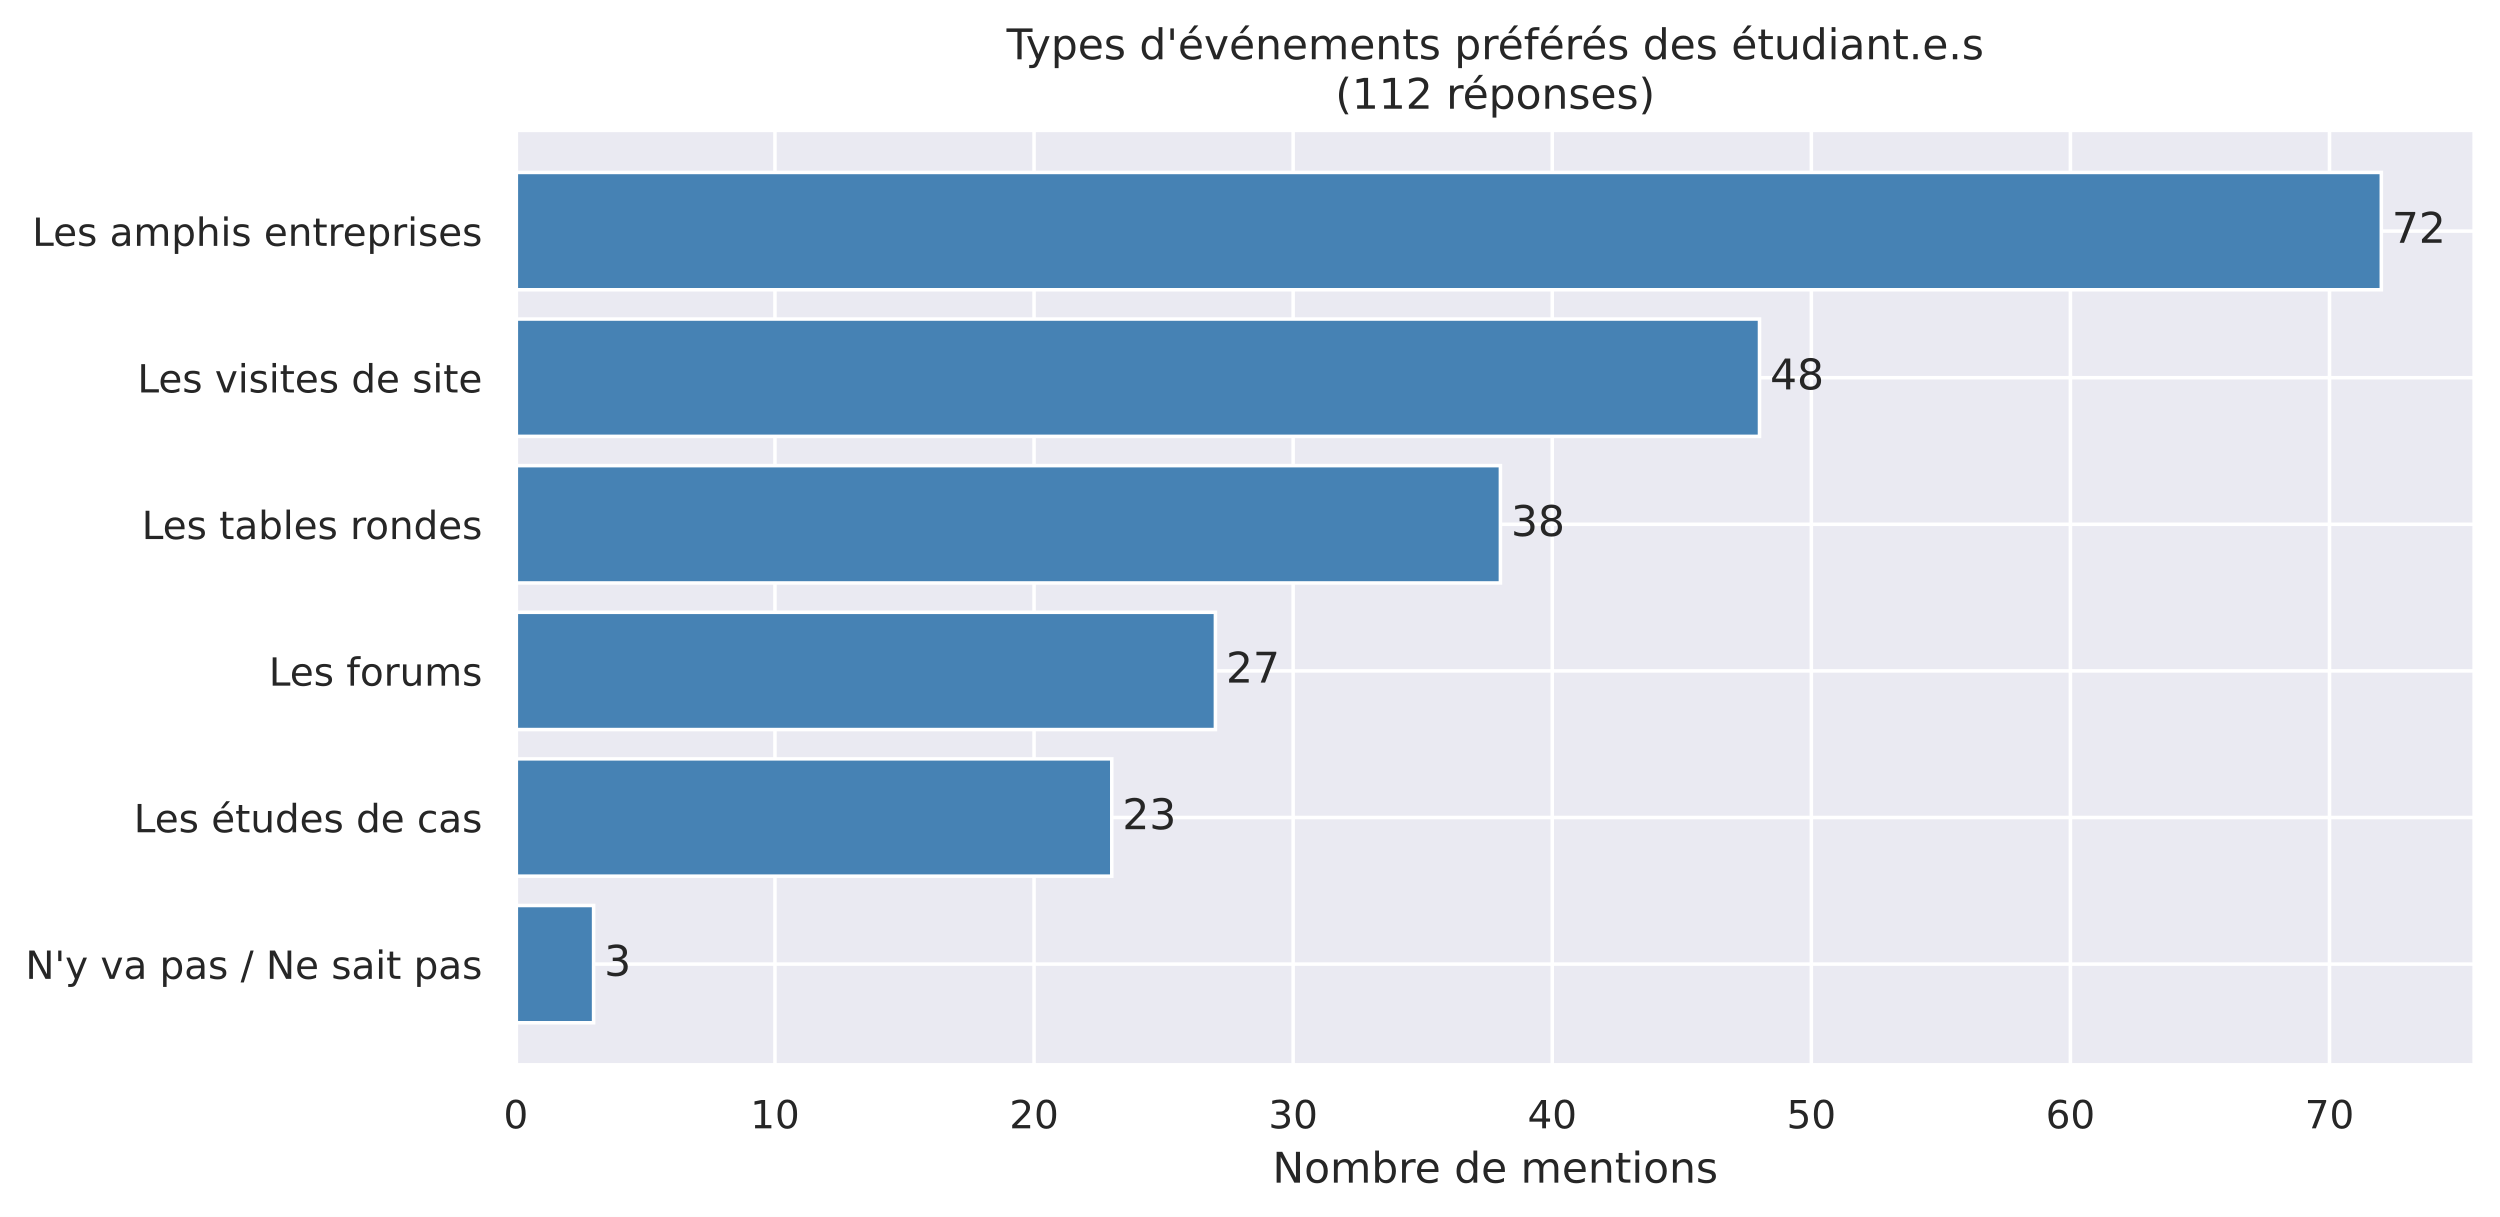
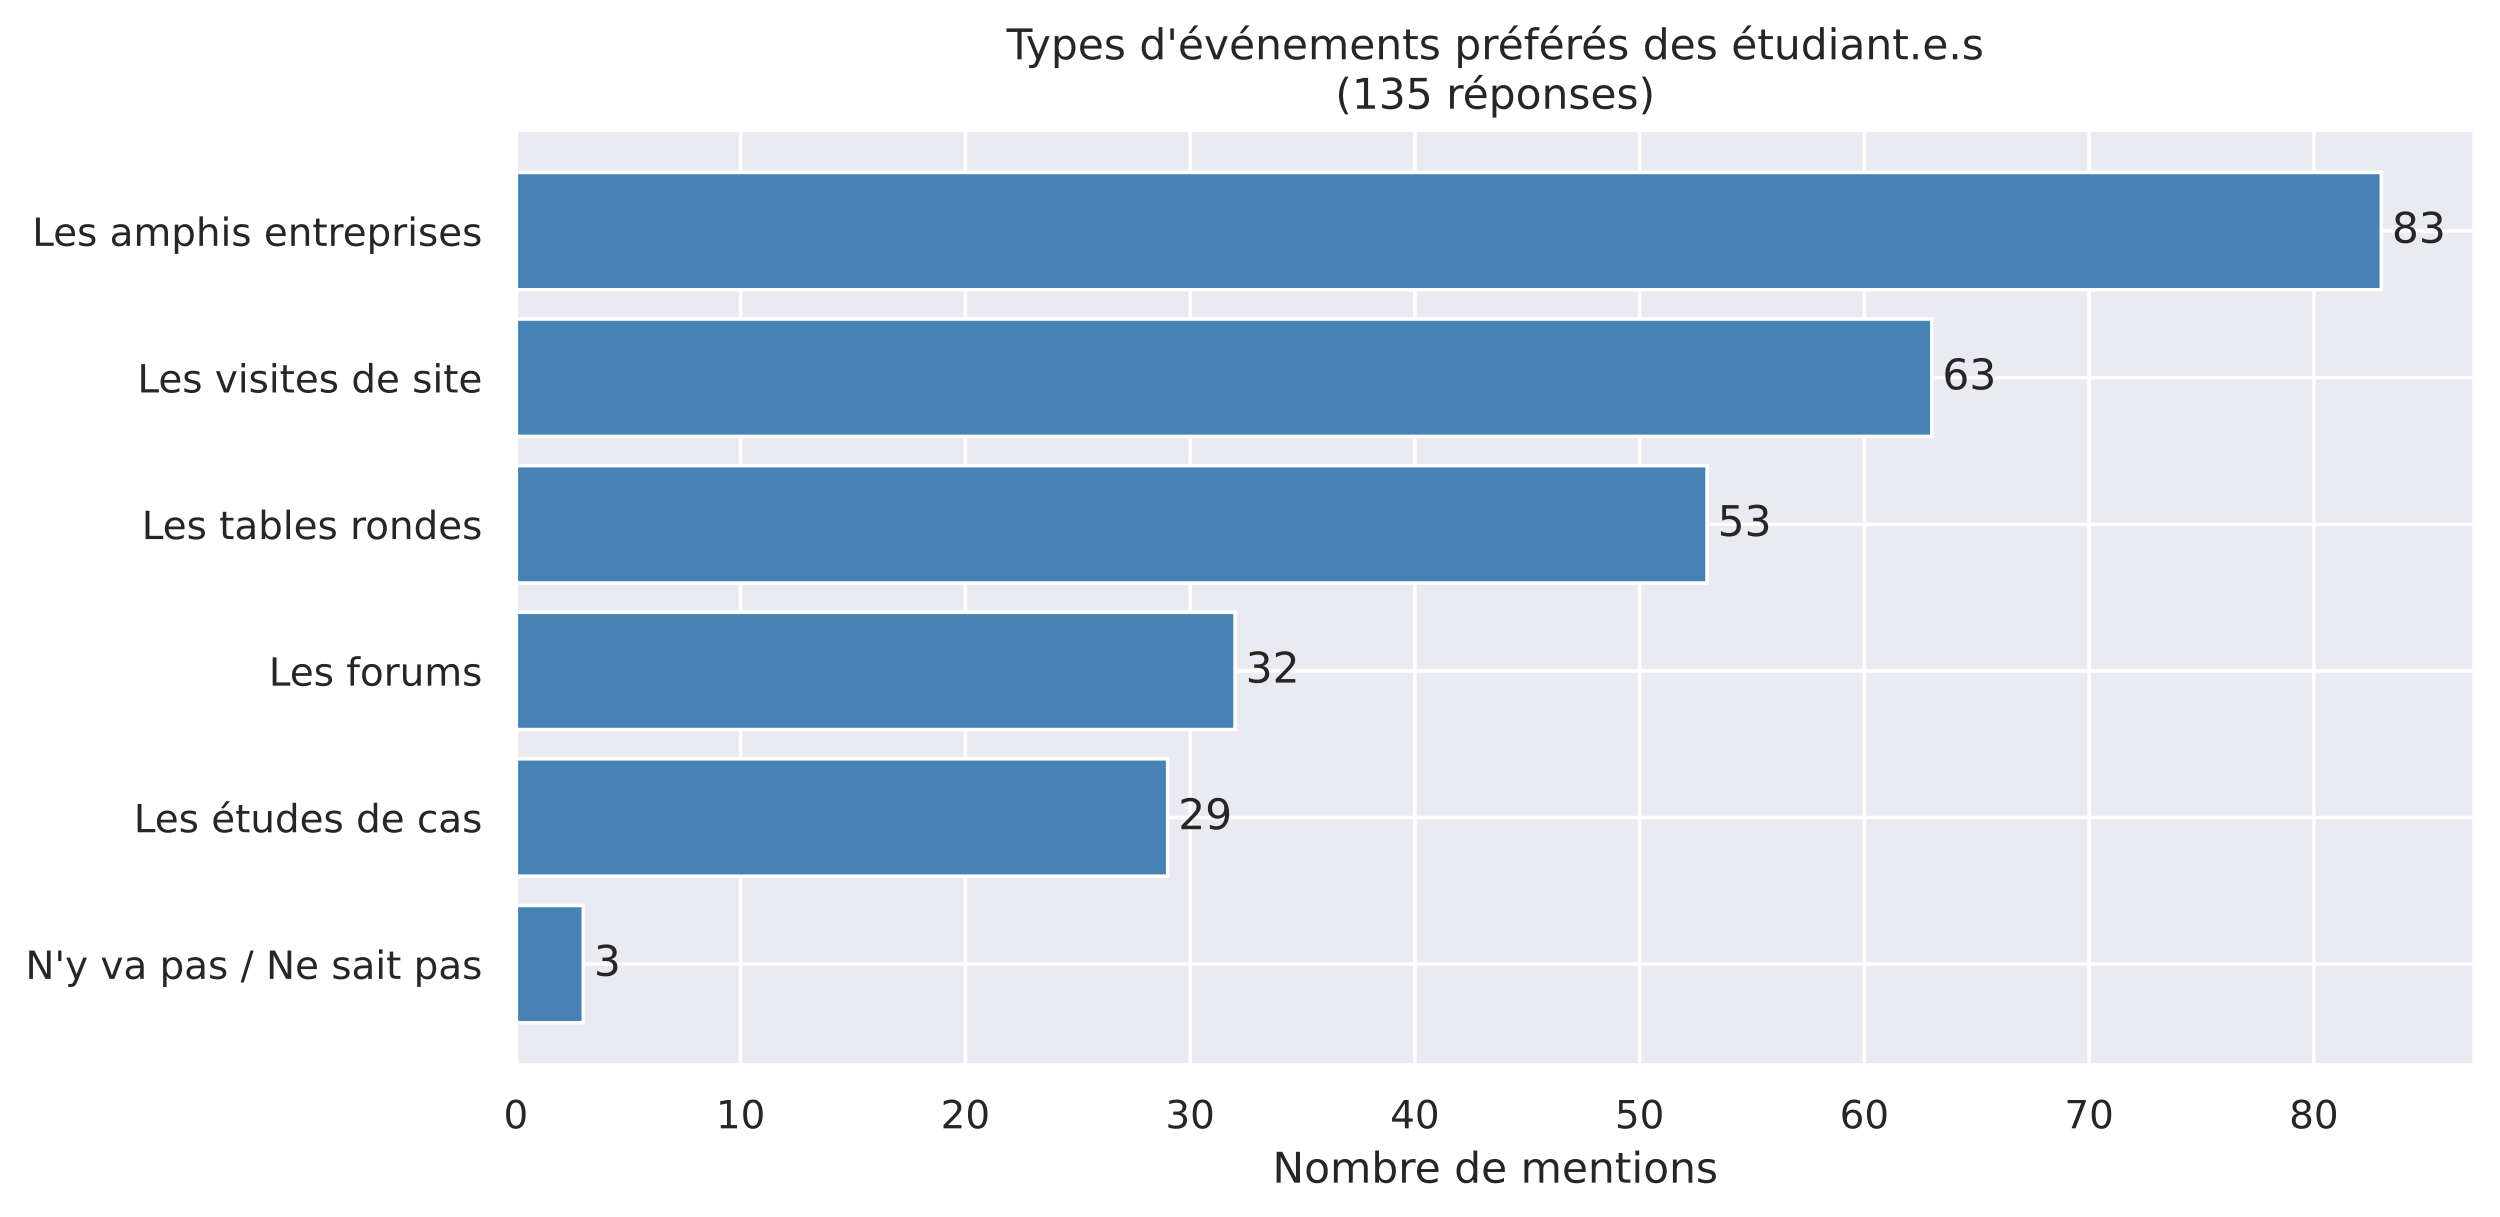
<svg xmlns="http://www.w3.org/2000/svg" xmlns:xlink="http://www.w3.org/1999/xlink" width="708.232pt" height="344.743pt" viewBox="0 0 708.232 344.743" version="1.1">
  <defs>
    <style type="text/css">*{stroke-linejoin: round; stroke-linecap: butt}</style>
  </defs>
  <g id="figure_1">
    <g id="patch_1">
      <path d="M 0 344.743  L 708.232 344.743  L 708.232 0  L 0 0  z " style="fill: #ffffff" />
    </g>
    <g id="axes_1">
      <g id="patch_2">
        <path d="M 146.143 301.784  L 701.033 301.784  L 701.033 36.812  L 146.143 36.812  z " style="fill: #eaeaf2" />
      </g>
      <g id="matplotlib.axis_1">
        <g id="xtick_1">
          <g id="line2d_1">
-             <path d="M 146.143 301.784  L 146.143 36.812  " clip-path="url(#p6d30909843)" style="fill: none; stroke: #ffffff; stroke-linecap: round" />
+             <path d="M 146.143 301.784  L 146.143 36.812  " clip-path="url(#pfbb9878ea2)" style="fill: none; stroke: #ffffff; stroke-linecap: round" />
          </g>
          <g id="text_1">
            <g style="fill: #262626" transform="translate(142.6431 319.6418) scale(0.11 -0.11)">
              <defs>
                <path id="DejaVuSans-30" d="M 2034 4250  Q 1547 4250 1301 3770  Q 1056 3291 1056 2328  Q 1056 1369 1301 889  Q 1547 409 2034 409  Q 2525 409 2770 889  Q 3016 1369 3016 2328  Q 3016 3291 2770 3770  Q 2525 4250 2034 4250  z M 2034 4750  Q 2819 4750 3233 4129  Q 3647 3509 3647 2328  Q 3647 1150 3233 529  Q 2819 -91 2034 -91  Q 1250 -91 836 529  Q 422 1150 422 2328  Q 422 3509 836 4129  Q 1250 4750 2034 4750  z " transform="scale(0.015625)" />
              </defs>
              <use xlink:href="#DejaVuSans-30" />
            </g>
          </g>
        </g>
        <g id="xtick_2">
          <g id="line2d_2">
-             <path d="M 219.541 301.784  L 219.541 36.812  " clip-path="url(#p6d30909843)" style="fill: none; stroke: #ffffff; stroke-linecap: round" />
+             <path d="M 209.813 301.784  L 209.813 36.812  " clip-path="url(#pfbb9878ea2)" style="fill: none; stroke: #ffffff; stroke-linecap: round" />
          </g>
          <g id="text_2">
-             <g style="fill: #262626" transform="translate(212.5419 319.6418) scale(0.11 -0.11)">
+             <g style="fill: #262626" transform="translate(202.8144 319.6418) scale(0.11 -0.11)">
              <defs>
                <path id="DejaVuSans-31" d="M 794 531  L 1825 531  L 1825 4091  L 703 3866  L 703 4441  L 1819 4666  L 2450 4666  L 2450 531  L 3481 531  L 3481 0  L 794 0  L 794 531  z " transform="scale(0.015625)" />
              </defs>
              <use xlink:href="#DejaVuSans-31" />
              <use xlink:href="#DejaVuSans-30" transform="translate(63.62305 0)" />
            </g>
          </g>
        </g>
        <g id="xtick_3">
          <g id="line2d_3">
-             <path d="M 292.939 301.784  L 292.939 36.812  " clip-path="url(#p6d30909843)" style="fill: none; stroke: #ffffff; stroke-linecap: round" />
+             <path d="M 273.484 301.784  L 273.484 36.812  " clip-path="url(#pfbb9878ea2)" style="fill: none; stroke: #ffffff; stroke-linecap: round" />
          </g>
          <g id="text_3">
-             <g style="fill: #262626" transform="translate(285.94 319.6418) scale(0.11 -0.11)">
+             <g style="fill: #262626" transform="translate(266.4851 319.6418) scale(0.11 -0.11)">
              <defs>
                <path id="DejaVuSans-32" d="M 1228 531  L 3431 531  L 3431 0  L 469 0  L 469 531  Q 828 903 1448 1529  Q 2069 2156 2228 2338  Q 2531 2678 2651 2914  Q 2772 3150 2772 3378  Q 2772 3750 2511 3984  Q 2250 4219 1831 4219  Q 1534 4219 1204 4116  Q 875 4013 500 3803  L 500 4441  Q 881 4594 1212 4672  Q 1544 4750 1819 4750  Q 2544 4750 2975 4387  Q 3406 4025 3406 3419  Q 3406 3131 3298 2873  Q 3191 2616 2906 2266  Q 2828 2175 2409 1742  Q 1991 1309 1228 531  z " transform="scale(0.015625)" />
              </defs>
              <use xlink:href="#DejaVuSans-32" />
              <use xlink:href="#DejaVuSans-30" transform="translate(63.62305 0)" />
            </g>
          </g>
        </g>
        <g id="xtick_4">
          <g id="line2d_4">
-             <path d="M 366.337 301.784  L 366.337 36.812  " clip-path="url(#p6d30909843)" style="fill: none; stroke: #ffffff; stroke-linecap: round" />
+             <path d="M 337.155 301.784  L 337.155 36.812  " clip-path="url(#pfbb9878ea2)" style="fill: none; stroke: #ffffff; stroke-linecap: round" />
          </g>
          <g id="text_4">
-             <g style="fill: #262626" transform="translate(359.3382 319.6418) scale(0.11 -0.11)">
+             <g style="fill: #262626" transform="translate(330.1558 319.6418) scale(0.11 -0.11)">
              <defs>
                <path id="DejaVuSans-33" d="M 2597 2516  Q 3050 2419 3304 2112  Q 3559 1806 3559 1356  Q 3559 666 3084 287  Q 2609 -91 1734 -91  Q 1441 -91 1130 -33  Q 819 25 488 141  L 488 750  Q 750 597 1062 519  Q 1375 441 1716 441  Q 2309 441 2620 675  Q 2931 909 2931 1356  Q 2931 1769 2642 2001  Q 2353 2234 1838 2234  L 1294 2234  L 1294 2753  L 1863 2753  Q 2328 2753 2575 2939  Q 2822 3125 2822 3475  Q 2822 3834 2567 4026  Q 2313 4219 1838 4219  Q 1578 4219 1281 4162  Q 984 4106 628 3988  L 628 4550  Q 988 4650 1302 4700  Q 1616 4750 1894 4750  Q 2613 4750 3031 4423  Q 3450 4097 3450 3541  Q 3450 3153 3228 2886  Q 3006 2619 2597 2516  z " transform="scale(0.015625)" />
              </defs>
              <use xlink:href="#DejaVuSans-33" />
              <use xlink:href="#DejaVuSans-30" transform="translate(63.62305 0)" />
            </g>
          </g>
        </g>
        <g id="xtick_5">
          <g id="line2d_5">
-             <path d="M 439.735 301.784  L 439.735 36.812  " clip-path="url(#p6d30909843)" style="fill: none; stroke: #ffffff; stroke-linecap: round" />
+             <path d="M 400.825 301.784  L 400.825 36.812  " clip-path="url(#pfbb9878ea2)" style="fill: none; stroke: #ffffff; stroke-linecap: round" />
          </g>
          <g id="text_5">
-             <g style="fill: #262626" transform="translate(432.7363 319.6418) scale(0.11 -0.11)">
+             <g style="fill: #262626" transform="translate(393.8265 319.6418) scale(0.11 -0.11)">
              <defs>
                <path id="DejaVuSans-34" d="M 2419 4116  L 825 1625  L 2419 1625  L 2419 4116  z M 2253 4666  L 3047 4666  L 3047 1625  L 3713 1625  L 3713 1100  L 3047 1100  L 3047 0  L 2419 0  L 2419 1100  L 313 1100  L 313 1709  L 2253 4666  z " transform="scale(0.015625)" />
              </defs>
              <use xlink:href="#DejaVuSans-34" />
              <use xlink:href="#DejaVuSans-30" transform="translate(63.62305 0)" />
            </g>
          </g>
        </g>
        <g id="xtick_6">
          <g id="line2d_6">
-             <path d="M 513.133 301.784  L 513.133 36.812  " clip-path="url(#p6d30909843)" style="fill: none; stroke: #ffffff; stroke-linecap: round" />
+             <path d="M 464.496 301.784  L 464.496 36.812  " clip-path="url(#pfbb9878ea2)" style="fill: none; stroke: #ffffff; stroke-linecap: round" />
          </g>
          <g id="text_6">
-             <g style="fill: #262626" transform="translate(506.1345 319.6418) scale(0.11 -0.11)">
+             <g style="fill: #262626" transform="translate(457.4972 319.6418) scale(0.11 -0.11)">
              <defs>
                <path id="DejaVuSans-35" d="M 691 4666  L 3169 4666  L 3169 4134  L 1269 4134  L 1269 2991  Q 1406 3038 1543 3061  Q 1681 3084 1819 3084  Q 2600 3084 3056 2656  Q 3513 2228 3513 1497  Q 3513 744 3044 326  Q 2575 -91 1722 -91  Q 1428 -91 1123 -41  Q 819 9 494 109  L 494 744  Q 775 591 1075 516  Q 1375 441 1709 441  Q 2250 441 2565 725  Q 2881 1009 2881 1497  Q 2881 1984 2565 2268  Q 2250 2553 1709 2553  Q 1456 2553 1204 2497  Q 953 2441 691 2322  L 691 4666  z " transform="scale(0.015625)" />
              </defs>
              <use xlink:href="#DejaVuSans-35" />
              <use xlink:href="#DejaVuSans-30" transform="translate(63.62305 0)" />
            </g>
          </g>
        </g>
        <g id="xtick_7">
          <g id="line2d_7">
-             <path d="M 586.531 301.784  L 586.531 36.812  " clip-path="url(#p6d30909843)" style="fill: none; stroke: #ffffff; stroke-linecap: round" />
+             <path d="M 528.167 301.784  L 528.167 36.812  " clip-path="url(#pfbb9878ea2)" style="fill: none; stroke: #ffffff; stroke-linecap: round" />
          </g>
          <g id="text_7">
-             <g style="fill: #262626" transform="translate(579.5326 319.6418) scale(0.11 -0.11)">
+             <g style="fill: #262626" transform="translate(521.1678 319.6418) scale(0.11 -0.11)">
              <defs>
                <path id="DejaVuSans-36" d="M 2113 2584  Q 1688 2584 1439 2293  Q 1191 2003 1191 1497  Q 1191 994 1439 701  Q 1688 409 2113 409  Q 2538 409 2786 701  Q 3034 994 3034 1497  Q 3034 2003 2786 2293  Q 2538 2584 2113 2584  z M 3366 4563  L 3366 3988  Q 3128 4100 2886 4159  Q 2644 4219 2406 4219  Q 1781 4219 1451 3797  Q 1122 3375 1075 2522  Q 1259 2794 1537 2939  Q 1816 3084 2150 3084  Q 2853 3084 3261 2657  Q 3669 2231 3669 1497  Q 3669 778 3244 343  Q 2819 -91 2113 -91  Q 1303 -91 875 529  Q 447 1150 447 2328  Q 447 3434 972 4092  Q 1497 4750 2381 4750  Q 2619 4750 2861 4703  Q 3103 4656 3366 4563  z " transform="scale(0.015625)" />
              </defs>
              <use xlink:href="#DejaVuSans-36" />
              <use xlink:href="#DejaVuSans-30" transform="translate(63.62305 0)" />
            </g>
          </g>
        </g>
        <g id="xtick_8">
          <g id="line2d_8">
-             <path d="M 659.93 301.784  L 659.93 36.812  " clip-path="url(#p6d30909843)" style="fill: none; stroke: #ffffff; stroke-linecap: round" />
+             <path d="M 591.837 301.784  L 591.837 36.812  " clip-path="url(#pfbb9878ea2)" style="fill: none; stroke: #ffffff; stroke-linecap: round" />
          </g>
          <g id="text_8">
-             <g style="fill: #262626" transform="translate(652.9308 319.6418) scale(0.11 -0.11)">
+             <g style="fill: #262626" transform="translate(584.8385 319.6418) scale(0.11 -0.11)">
              <defs>
                <path id="DejaVuSans-37" d="M 525 4666  L 3525 4666  L 3525 4397  L 1831 0  L 1172 0  L 2766 4134  L 525 4134  L 525 4666  z " transform="scale(0.015625)" />
              </defs>
              <use xlink:href="#DejaVuSans-37" />
              <use xlink:href="#DejaVuSans-30" transform="translate(63.62305 0)" />
            </g>
          </g>
        </g>
-         <g id="text_9">
+         <g id="xtick_9">
+           <g id="line2d_9">
+             <path d="M 655.508 301.784  L 655.508 36.812  " clip-path="url(#pfbb9878ea2)" style="fill: none; stroke: #ffffff; stroke-linecap: round" />
+           </g>
+           <g id="text_9">
+             <g style="fill: #262626" transform="translate(648.5092 319.6418) scale(0.11 -0.11)">
+               <defs>
+                 <path id="DejaVuSans-38" d="M 2034 2216  Q 1584 2216 1326 1975  Q 1069 1734 1069 1313  Q 1069 891 1326 650  Q 1584 409 2034 409  Q 2484 409 2743 651  Q 3003 894 3003 1313  Q 3003 1734 2745 1975  Q 2488 2216 2034 2216  z M 1403 2484  Q 997 2584 770 2862  Q 544 3141 544 3541  Q 544 4100 942 4425  Q 1341 4750 2034 4750  Q 2731 4750 3128 4425  Q 3525 4100 3525 3541  Q 3525 3141 3298 2862  Q 3072 2584 2669 2484  Q 3125 2378 3379 2068  Q 3634 1759 3634 1313  Q 3634 634 3220 271  Q 2806 -91 2034 -91  Q 1263 -91 848 271  Q 434 634 434 1313  Q 434 1759 690 2068  Q 947 2378 1403 2484  z M 1172 3481  Q 1172 3119 1398 2916  Q 1625 2713 2034 2713  Q 2441 2713 2670 2916  Q 2900 3119 2900 3481  Q 2900 3844 2670 4047  Q 2441 4250 2034 4250  Q 1625 4250 1398 4047  Q 1172 3844 1172 3481  z " transform="scale(0.015625)" />
+               </defs>
+               <use xlink:href="#DejaVuSans-38" />
+               <use xlink:href="#DejaVuSans-30" transform="translate(63.62305 0)" />
+             </g>
+           </g>
+         </g>
+         <g id="text_10">
          <g style="fill: #262626" transform="translate(360.4787 335.0476) scale(0.12 -0.12)">
            <defs>
              <path id="DejaVuSans-4e" d="M 628 4666  L 1478 4666  L 3547 763  L 3547 4666  L 4159 4666  L 4159 0  L 3309 0  L 1241 3903  L 1241 0  L 628 0  L 628 4666  z " transform="scale(0.015625)" />
              <path id="DejaVuSans-6f" d="M 1959 3097  Q 1497 3097 1228 2736  Q 959 2375 959 1747  Q 959 1119 1226 758  Q 1494 397 1959 397  Q 2419 397 2687 759  Q 2956 1122 2956 1747  Q 2956 2369 2687 2733  Q 2419 3097 1959 3097  z M 1959 3584  Q 2709 3584 3137 3096  Q 3566 2609 3566 1747  Q 3566 888 3137 398  Q 2709 -91 1959 -91  Q 1206 -91 779 398  Q 353 888 353 1747  Q 353 2609 779 3096  Q 1206 3584 1959 3584  z " transform="scale(0.015625)" />
              <path id="DejaVuSans-6d" d="M 3328 2828  Q 3544 3216 3844 3400  Q 4144 3584 4550 3584  Q 5097 3584 5394 3201  Q 5691 2819 5691 2113  L 5691 0  L 5113 0  L 5113 2094  Q 5113 2597 4934 2840  Q 4756 3084 4391 3084  Q 3944 3084 3684 2787  Q 3425 2491 3425 1978  L 3425 0  L 2847 0  L 2847 2094  Q 2847 2600 2669 2842  Q 2491 3084 2119 3084  Q 1678 3084 1418 2786  Q 1159 2488 1159 1978  L 1159 0  L 581 0  L 581 3500  L 1159 3500  L 1159 2956  Q 1356 3278 1631 3431  Q 1906 3584 2284 3584  Q 2666 3584 2933 3390  Q 3200 3197 3328 2828  z " transform="scale(0.015625)" />
              <path id="DejaVuSans-62" d="M 3116 1747  Q 3116 2381 2855 2742  Q 2594 3103 2138 3103  Q 1681 3103 1420 2742  Q 1159 2381 1159 1747  Q 1159 1113 1420 752  Q 1681 391 2138 391  Q 2594 391 2855 752  Q 3116 1113 3116 1747  z M 1159 2969  Q 1341 3281 1617 3432  Q 1894 3584 2278 3584  Q 2916 3584 3314 3078  Q 3713 2572 3713 1747  Q 3713 922 3314 415  Q 2916 -91 2278 -91  Q 1894 -91 1617 61  Q 1341 213 1159 525  L 1159 0  L 581 0  L 581 4863  L 1159 4863  L 1159 2969  z " transform="scale(0.015625)" />
              <path id="DejaVuSans-72" d="M 2631 2963  Q 2534 3019 2420 3045  Q 2306 3072 2169 3072  Q 1681 3072 1420 2755  Q 1159 2438 1159 1844  L 1159 0  L 581 0  L 581 3500  L 1159 3500  L 1159 2956  Q 1341 3275 1631 3429  Q 1922 3584 2338 3584  Q 2397 3584 2469 3576  Q 2541 3569 2628 3553  L 2631 2963  z " transform="scale(0.015625)" />
              <path id="DejaVuSans-65" d="M 3597 1894  L 3597 1613  L 953 1613  Q 991 1019 1311 708  Q 1631 397 2203 397  Q 2534 397 2845 478  Q 3156 559 3463 722  L 3463 178  Q 3153 47 2828 -22  Q 2503 -91 2169 -91  Q 1331 -91 842 396  Q 353 884 353 1716  Q 353 2575 817 3079  Q 1281 3584 2069 3584  Q 2775 3584 3186 3129  Q 3597 2675 3597 1894  z M 3022 2063  Q 3016 2534 2758 2815  Q 2500 3097 2075 3097  Q 1594 3097 1305 2825  Q 1016 2553 972 2059  L 3022 2063  z " transform="scale(0.015625)" />
              <path id="DejaVuSans-20" transform="scale(0.015625)" />
              <path id="DejaVuSans-64" d="M 2906 2969  L 2906 4863  L 3481 4863  L 3481 0  L 2906 0  L 2906 525  Q 2725 213 2448 61  Q 2172 -91 1784 -91  Q 1150 -91 751 415  Q 353 922 353 1747  Q 353 2572 751 3078  Q 1150 3584 1784 3584  Q 2172 3584 2448 3432  Q 2725 3281 2906 2969  z M 947 1747  Q 947 1113 1208 752  Q 1469 391 1925 391  Q 2381 391 2643 752  Q 2906 1113 2906 1747  Q 2906 2381 2643 2742  Q 2381 3103 1925 3103  Q 1469 3103 1208 2742  Q 947 2381 947 1747  z " transform="scale(0.015625)" />
              <path id="DejaVuSans-6e" d="M 3513 2113  L 3513 0  L 2938 0  L 2938 2094  Q 2938 2591 2744 2837  Q 2550 3084 2163 3084  Q 1697 3084 1428 2787  Q 1159 2491 1159 1978  L 1159 0  L 581 0  L 581 3500  L 1159 3500  L 1159 2956  Q 1366 3272 1645 3428  Q 1925 3584 2291 3584  Q 2894 3584 3203 3211  Q 3513 2838 3513 2113  z " transform="scale(0.015625)" />
              <path id="DejaVuSans-74" d="M 1172 4494  L 1172 3500  L 2356 3500  L 2356 3053  L 1172 3053  L 1172 1153  Q 1172 725 1289 603  Q 1406 481 1766 481  L 2356 481  L 2356 0  L 1766 0  Q 1100 0 847 248  Q 594 497 594 1153  L 594 3053  L 172 3053  L 172 3500  L 594 3500  L 594 4494  L 1172 4494  z " transform="scale(0.015625)" />
              <path id="DejaVuSans-69" d="M 603 3500  L 1178 3500  L 1178 0  L 603 0  L 603 3500  z M 603 4863  L 1178 4863  L 1178 4134  L 603 4134  L 603 4863  z " transform="scale(0.015625)" />
              <path id="DejaVuSans-73" d="M 2834 3397  L 2834 2853  Q 2591 2978 2328 3040  Q 2066 3103 1784 3103  Q 1356 3103 1142 2972  Q 928 2841 928 2578  Q 928 2378 1081 2264  Q 1234 2150 1697 2047  L 1894 2003  Q 2506 1872 2764 1633  Q 3022 1394 3022 966  Q 3022 478 2636 193  Q 2250 -91 1575 -91  Q 1294 -91 989 -36  Q 684 19 347 128  L 347 722  Q 666 556 975 473  Q 1284 391 1588 391  Q 1994 391 2212 530  Q 2431 669 2431 922  Q 2431 1156 2273 1281  Q 2116 1406 1581 1522  L 1381 1569  Q 847 1681 609 1914  Q 372 2147 372 2553  Q 372 3047 722 3315  Q 1072 3584 1716 3584  Q 2034 3584 2315 3537  Q 2597 3491 2834 3397  z " transform="scale(0.015625)" />
            </defs>
            <use xlink:href="#DejaVuSans-4e" />
            <use xlink:href="#DejaVuSans-6f" transform="translate(74.80469 0)" />
            <use xlink:href="#DejaVuSans-6d" transform="translate(135.9863 0)" />
            <use xlink:href="#DejaVuSans-62" transform="translate(233.3984 0)" />
            <use xlink:href="#DejaVuSans-72" transform="translate(296.875 0)" />
            <use xlink:href="#DejaVuSans-65" transform="translate(335.7383 0)" />
            <use xlink:href="#DejaVuSans-20" transform="translate(397.2617 0)" />
            <use xlink:href="#DejaVuSans-64" transform="translate(429.0488 0)" />
            <use xlink:href="#DejaVuSans-65" transform="translate(492.5254 0)" />
            <use xlink:href="#DejaVuSans-20" transform="translate(554.0488 0)" />
            <use xlink:href="#DejaVuSans-6d" transform="translate(585.8359 0)" />
            <use xlink:href="#DejaVuSans-65" transform="translate(683.248 0)" />
            <use xlink:href="#DejaVuSans-6e" transform="translate(744.7715 0)" />
            <use xlink:href="#DejaVuSans-74" transform="translate(808.1504 0)" />
            <use xlink:href="#DejaVuSans-69" transform="translate(847.3594 0)" />
            <use xlink:href="#DejaVuSans-6f" transform="translate(875.1426 0)" />
            <use xlink:href="#DejaVuSans-6e" transform="translate(936.3242 0)" />
            <use xlink:href="#DejaVuSans-73" transform="translate(999.7031 0)" />
          </g>
        </g>
      </g>
      <g id="matplotlib.axis_2">
        <g id="ytick_1">
-           <g id="line2d_9">
-             <path d="M 146.143 273.127  L 701.033 273.127  " clip-path="url(#p6d30909843)" style="fill: none; stroke: #ffffff; stroke-linecap: round" />
-           </g>
-           <g id="text_10">
+           <g id="line2d_10">
+             <path d="M 146.143 273.127  L 701.033 273.127  " clip-path="url(#pfbb9878ea2)" style="fill: none; stroke: #ffffff; stroke-linecap: round" />
+           </g>
+           <g id="text_11">
            <g style="fill: #262626" transform="translate(7.2 277.3058) scale(0.11 -0.11)">
              <defs>
                <path id="DejaVuSans-27" d="M 1147 4666  L 1147 2931  L 616 2931  L 616 4666  L 1147 4666  z " transform="scale(0.015625)" />
                <path id="DejaVuSans-79" d="M 2059 -325  Q 1816 -950 1584 -1140  Q 1353 -1331 966 -1331  L 506 -1331  L 506 -850  L 844 -850  Q 1081 -850 1212 -737  Q 1344 -625 1503 -206  L 1606 56  L 191 3500  L 800 3500  L 1894 763  L 2988 3500  L 3597 3500  L 2059 -325  z " transform="scale(0.015625)" />
                <path id="DejaVuSans-76" d="M 191 3500  L 800 3500  L 1894 563  L 2988 3500  L 3597 3500  L 2284 0  L 1503 0  L 191 3500  z " transform="scale(0.015625)" />
                <path id="DejaVuSans-61" d="M 2194 1759  Q 1497 1759 1228 1600  Q 959 1441 959 1056  Q 959 750 1161 570  Q 1363 391 1709 391  Q 2188 391 2477 730  Q 2766 1069 2766 1631  L 2766 1759  L 2194 1759  z M 3341 1997  L 3341 0  L 2766 0  L 2766 531  Q 2569 213 2275 61  Q 1981 -91 1556 -91  Q 1019 -91 701 211  Q 384 513 384 1019  Q 384 1609 779 1909  Q 1175 2209 1959 2209  L 2766 2209  L 2766 2266  Q 2766 2663 2505 2880  Q 2244 3097 1772 3097  Q 1472 3097 1187 3025  Q 903 2953 641 2809  L 641 3341  Q 956 3463 1253 3523  Q 1550 3584 1831 3584  Q 2591 3584 2966 3190  Q 3341 2797 3341 1997  z " transform="scale(0.015625)" />
                <path id="DejaVuSans-70" d="M 1159 525  L 1159 -1331  L 581 -1331  L 581 3500  L 1159 3500  L 1159 2969  Q 1341 3281 1617 3432  Q 1894 3584 2278 3584  Q 2916 3584 3314 3078  Q 3713 2572 3713 1747  Q 3713 922 3314 415  Q 2916 -91 2278 -91  Q 1894 -91 1617 61  Q 1341 213 1159 525  z M 3116 1747  Q 3116 2381 2855 2742  Q 2594 3103 2138 3103  Q 1681 3103 1420 2742  Q 1159 2381 1159 1747  Q 1159 1113 1420 752  Q 1681 391 2138 391  Q 2594 391 2855 752  Q 3116 1113 3116 1747  z " transform="scale(0.015625)" />
                <path id="DejaVuSans-2f" d="M 1625 4666  L 2156 4666  L 531 -594  L 0 -594  L 1625 4666  z " transform="scale(0.015625)" />
              </defs>
              <use xlink:href="#DejaVuSans-4e" />
              <use xlink:href="#DejaVuSans-27" transform="translate(74.80469 0)" />
              <use xlink:href="#DejaVuSans-79" transform="translate(102.2949 0)" />
              <use xlink:href="#DejaVuSans-20" transform="translate(161.4746 0)" />
              <use xlink:href="#DejaVuSans-76" transform="translate(193.2617 0)" />
              <use xlink:href="#DejaVuSans-61" transform="translate(252.4414 0)" />
              <use xlink:href="#DejaVuSans-20" transform="translate(313.7207 0)" />
              <use xlink:href="#DejaVuSans-70" transform="translate(345.5078 0)" />
              <use xlink:href="#DejaVuSans-61" transform="translate(408.9844 0)" />
              <use xlink:href="#DejaVuSans-73" transform="translate(470.2637 0)" />
              <use xlink:href="#DejaVuSans-20" transform="translate(522.3633 0)" />
              <use xlink:href="#DejaVuSans-2f" transform="translate(554.1504 0)" />
              <use xlink:href="#DejaVuSans-20" transform="translate(587.8418 0)" />
              <use xlink:href="#DejaVuSans-4e" transform="translate(619.6289 0)" />
              <use xlink:href="#DejaVuSans-65" transform="translate(694.4336 0)" />
              <use xlink:href="#DejaVuSans-20" transform="translate(755.957 0)" />
              <use xlink:href="#DejaVuSans-73" transform="translate(787.7441 0)" />
              <use xlink:href="#DejaVuSans-61" transform="translate(839.8438 0)" />
              <use xlink:href="#DejaVuSans-69" transform="translate(901.123 0)" />
              <use xlink:href="#DejaVuSans-74" transform="translate(928.9062 0)" />
              <use xlink:href="#DejaVuSans-20" transform="translate(968.1152 0)" />
              <use xlink:href="#DejaVuSans-70" transform="translate(999.9023 0)" />
              <use xlink:href="#DejaVuSans-61" transform="translate(1063.379 0)" />
              <use xlink:href="#DejaVuSans-73" transform="translate(1124.658 0)" />
            </g>
          </g>
        </g>
        <g id="ytick_2">
-           <g id="line2d_10">
-             <path d="M 146.143 231.595  L 701.033 231.595  " clip-path="url(#p6d30909843)" style="fill: none; stroke: #ffffff; stroke-linecap: round" />
-           </g>
-           <g id="text_11">
+           <g id="line2d_11">
+             <path d="M 146.143 231.595  L 701.033 231.595  " clip-path="url(#pfbb9878ea2)" style="fill: none; stroke: #ffffff; stroke-linecap: round" />
+           </g>
+           <g id="text_12">
            <g style="fill: #262626" transform="translate(37.91406 235.7741) scale(0.11 -0.11)">
              <defs>
                <path id="DejaVuSans-4c" d="M 628 4666  L 1259 4666  L 1259 531  L 3531 531  L 3531 0  L 628 0  L 628 4666  z " transform="scale(0.015625)" />
                <path id="DejaVuSans-e9" d="M 3597 1894  L 3597 1613  L 953 1613  Q 991 1019 1311 708  Q 1631 397 2203 397  Q 2534 397 2845 478  Q 3156 559 3463 722  L 3463 178  Q 3153 47 2828 -22  Q 2503 -91 2169 -91  Q 1331 -91 842 396  Q 353 884 353 1716  Q 353 2575 817 3079  Q 1281 3584 2069 3584  Q 2775 3584 3186 3129  Q 3597 2675 3597 1894  z M 3022 2063  Q 3016 2534 2758 2815  Q 2500 3097 2075 3097  Q 1594 3097 1305 2825  Q 1016 2553 972 2059  L 3022 2063  z M 2466 5119  L 3088 5119  L 2070 3944  L 1591 3944  L 2466 5119  z " transform="scale(0.015625)" />
                <path id="DejaVuSans-75" d="M 544 1381  L 544 3500  L 1119 3500  L 1119 1403  Q 1119 906 1312 657  Q 1506 409 1894 409  Q 2359 409 2629 706  Q 2900 1003 2900 1516  L 2900 3500  L 3475 3500  L 3475 0  L 2900 0  L 2900 538  Q 2691 219 2414 64  Q 2138 -91 1772 -91  Q 1169 -91 856 284  Q 544 659 544 1381  z M 1991 3584  L 1991 3584  z " transform="scale(0.015625)" />
                <path id="DejaVuSans-63" d="M 3122 3366  L 3122 2828  Q 2878 2963 2633 3030  Q 2388 3097 2138 3097  Q 1578 3097 1268 2742  Q 959 2388 959 1747  Q 959 1106 1268 751  Q 1578 397 2138 397  Q 2388 397 2633 464  Q 2878 531 3122 666  L 3122 134  Q 2881 22 2623 -34  Q 2366 -91 2075 -91  Q 1284 -91 818 406  Q 353 903 353 1747  Q 353 2603 823 3093  Q 1294 3584 2113 3584  Q 2378 3584 2631 3529  Q 2884 3475 3122 3366  z " transform="scale(0.015625)" />
              </defs>
              <use xlink:href="#DejaVuSans-4c" />
              <use xlink:href="#DejaVuSans-65" transform="translate(53.96289 0)" />
              <use xlink:href="#DejaVuSans-73" transform="translate(115.4863 0)" />
              <use xlink:href="#DejaVuSans-20" transform="translate(167.5859 0)" />
              <use xlink:href="#DejaVuSans-e9" transform="translate(199.373 0)" />
              <use xlink:href="#DejaVuSans-74" transform="translate(260.8965 0)" />
              <use xlink:href="#DejaVuSans-75" transform="translate(300.1055 0)" />
              <use xlink:href="#DejaVuSans-64" transform="translate(363.4844 0)" />
              <use xlink:href="#DejaVuSans-65" transform="translate(426.9609 0)" />
              <use xlink:href="#DejaVuSans-73" transform="translate(488.4844 0)" />
              <use xlink:href="#DejaVuSans-20" transform="translate(540.584 0)" />
              <use xlink:href="#DejaVuSans-64" transform="translate(572.3711 0)" />
              <use xlink:href="#DejaVuSans-65" transform="translate(635.8477 0)" />
              <use xlink:href="#DejaVuSans-20" transform="translate(697.3711 0)" />
              <use xlink:href="#DejaVuSans-63" transform="translate(729.1582 0)" />
              <use xlink:href="#DejaVuSans-61" transform="translate(784.1387 0)" />
              <use xlink:href="#DejaVuSans-73" transform="translate(845.418 0)" />
            </g>
          </g>
        </g>
        <g id="ytick_3">
-           <g id="line2d_11">
-             <path d="M 146.143 190.063  L 701.033 190.063  " clip-path="url(#p6d30909843)" style="fill: none; stroke: #ffffff; stroke-linecap: round" />
-           </g>
-           <g id="text_12">
+           <g id="line2d_12">
+             <path d="M 146.143 190.063  L 701.033 190.063  " clip-path="url(#pfbb9878ea2)" style="fill: none; stroke: #ffffff; stroke-linecap: round" />
+           </g>
+           <g id="text_13">
            <g style="fill: #262626" transform="translate(76.17 194.2425) scale(0.11 -0.11)">
              <defs>
                <path id="DejaVuSans-66" d="M 2375 4863  L 2375 4384  L 1825 4384  Q 1516 4384 1395 4259  Q 1275 4134 1275 3809  L 1275 3500  L 2222 3500  L 2222 3053  L 1275 3053  L 1275 0  L 697 0  L 697 3053  L 147 3053  L 147 3500  L 697 3500  L 697 3744  Q 697 4328 969 4595  Q 1241 4863 1831 4863  L 2375 4863  z " transform="scale(0.015625)" />
              </defs>
              <use xlink:href="#DejaVuSans-4c" />
              <use xlink:href="#DejaVuSans-65" transform="translate(53.96289 0)" />
              <use xlink:href="#DejaVuSans-73" transform="translate(115.4863 0)" />
              <use xlink:href="#DejaVuSans-20" transform="translate(167.5859 0)" />
              <use xlink:href="#DejaVuSans-66" transform="translate(199.373 0)" />
              <use xlink:href="#DejaVuSans-6f" transform="translate(234.5781 0)" />
              <use xlink:href="#DejaVuSans-72" transform="translate(295.7598 0)" />
              <use xlink:href="#DejaVuSans-75" transform="translate(336.873 0)" />
              <use xlink:href="#DejaVuSans-6d" transform="translate(400.252 0)" />
              <use xlink:href="#DejaVuSans-73" transform="translate(497.6641 0)" />
            </g>
          </g>
        </g>
        <g id="ytick_4">
-           <g id="line2d_12">
-             <path d="M 146.143 148.532  L 701.033 148.532  " clip-path="url(#p6d30909843)" style="fill: none; stroke: #ffffff; stroke-linecap: round" />
-           </g>
-           <g id="text_13">
+           <g id="line2d_13">
+             <path d="M 146.143 148.532  L 701.033 148.532  " clip-path="url(#pfbb9878ea2)" style="fill: none; stroke: #ffffff; stroke-linecap: round" />
+           </g>
+           <g id="text_14">
            <g style="fill: #262626" transform="translate(40.16562 152.7108) scale(0.11 -0.11)">
              <defs>
                <path id="DejaVuSans-6c" d="M 603 4863  L 1178 4863  L 1178 0  L 603 0  L 603 4863  z " transform="scale(0.015625)" />
              </defs>
              <use xlink:href="#DejaVuSans-4c" />
              <use xlink:href="#DejaVuSans-65" transform="translate(53.96289 0)" />
              <use xlink:href="#DejaVuSans-73" transform="translate(115.4863 0)" />
              <use xlink:href="#DejaVuSans-20" transform="translate(167.5859 0)" />
              <use xlink:href="#DejaVuSans-74" transform="translate(199.373 0)" />
              <use xlink:href="#DejaVuSans-61" transform="translate(238.582 0)" />
              <use xlink:href="#DejaVuSans-62" transform="translate(299.8613 0)" />
              <use xlink:href="#DejaVuSans-6c" transform="translate(363.3379 0)" />
              <use xlink:href="#DejaVuSans-65" transform="translate(391.1211 0)" />
              <use xlink:href="#DejaVuSans-73" transform="translate(452.6445 0)" />
              <use xlink:href="#DejaVuSans-20" transform="translate(504.7441 0)" />
              <use xlink:href="#DejaVuSans-72" transform="translate(536.5312 0)" />
              <use xlink:href="#DejaVuSans-6f" transform="translate(575.3945 0)" />
              <use xlink:href="#DejaVuSans-6e" transform="translate(636.5762 0)" />
              <use xlink:href="#DejaVuSans-64" transform="translate(699.9551 0)" />
              <use xlink:href="#DejaVuSans-65" transform="translate(763.4316 0)" />
              <use xlink:href="#DejaVuSans-73" transform="translate(824.9551 0)" />
            </g>
          </g>
        </g>
        <g id="ytick_5">
-           <g id="line2d_13">
-             <path d="M 146.143 107  L 701.033 107  " clip-path="url(#p6d30909843)" style="fill: none; stroke: #ffffff; stroke-linecap: round" />
-           </g>
-           <g id="text_14">
+           <g id="line2d_14">
+             <path d="M 146.143 107  L 701.033 107  " clip-path="url(#pfbb9878ea2)" style="fill: none; stroke: #ffffff; stroke-linecap: round" />
+           </g>
+           <g id="text_15">
            <g style="fill: #262626" transform="translate(38.93672 111.1791) scale(0.11 -0.11)">
              <use xlink:href="#DejaVuSans-4c" />
              <use xlink:href="#DejaVuSans-65" transform="translate(53.96289 0)" />
              <use xlink:href="#DejaVuSans-73" transform="translate(115.4863 0)" />
              <use xlink:href="#DejaVuSans-20" transform="translate(167.5859 0)" />
              <use xlink:href="#DejaVuSans-76" transform="translate(199.373 0)" />
              <use xlink:href="#DejaVuSans-69" transform="translate(258.5527 0)" />
              <use xlink:href="#DejaVuSans-73" transform="translate(286.3359 0)" />
              <use xlink:href="#DejaVuSans-69" transform="translate(338.4355 0)" />
              <use xlink:href="#DejaVuSans-74" transform="translate(366.2188 0)" />
              <use xlink:href="#DejaVuSans-65" transform="translate(405.4277 0)" />
              <use xlink:href="#DejaVuSans-73" transform="translate(466.9512 0)" />
              <use xlink:href="#DejaVuSans-20" transform="translate(519.0508 0)" />
              <use xlink:href="#DejaVuSans-64" transform="translate(550.8379 0)" />
              <use xlink:href="#DejaVuSans-65" transform="translate(614.3145 0)" />
              <use xlink:href="#DejaVuSans-20" transform="translate(675.8379 0)" />
              <use xlink:href="#DejaVuSans-73" transform="translate(707.625 0)" />
              <use xlink:href="#DejaVuSans-69" transform="translate(759.7246 0)" />
              <use xlink:href="#DejaVuSans-74" transform="translate(787.5078 0)" />
              <use xlink:href="#DejaVuSans-65" transform="translate(826.7168 0)" />
            </g>
          </g>
        </g>
        <g id="ytick_6">
-           <g id="line2d_14">
-             <path d="M 146.143 65.468  L 701.033 65.468  " clip-path="url(#p6d30909843)" style="fill: none; stroke: #ffffff; stroke-linecap: round" />
-           </g>
-           <g id="text_15">
+           <g id="line2d_15">
+             <path d="M 146.143 65.468  L 701.033 65.468  " clip-path="url(#pfbb9878ea2)" style="fill: none; stroke: #ffffff; stroke-linecap: round" />
+           </g>
+           <g id="text_16">
            <g style="fill: #262626" transform="translate(9.133594 69.64749) scale(0.11 -0.11)">
              <defs>
                <path id="DejaVuSans-68" d="M 3513 2113  L 3513 0  L 2938 0  L 2938 2094  Q 2938 2591 2744 2837  Q 2550 3084 2163 3084  Q 1697 3084 1428 2787  Q 1159 2491 1159 1978  L 1159 0  L 581 0  L 581 4863  L 1159 4863  L 1159 2956  Q 1366 3272 1645 3428  Q 1925 3584 2291 3584  Q 2894 3584 3203 3211  Q 3513 2838 3513 2113  z " transform="scale(0.015625)" />
              </defs>
              <use xlink:href="#DejaVuSans-4c" />
              <use xlink:href="#DejaVuSans-65" transform="translate(53.96289 0)" />
              <use xlink:href="#DejaVuSans-73" transform="translate(115.4863 0)" />
              <use xlink:href="#DejaVuSans-20" transform="translate(167.5859 0)" />
              <use xlink:href="#DejaVuSans-61" transform="translate(199.373 0)" />
              <use xlink:href="#DejaVuSans-6d" transform="translate(260.6523 0)" />
              <use xlink:href="#DejaVuSans-70" transform="translate(358.0645 0)" />
              <use xlink:href="#DejaVuSans-68" transform="translate(421.541 0)" />
              <use xlink:href="#DejaVuSans-69" transform="translate(484.9199 0)" />
              <use xlink:href="#DejaVuSans-73" transform="translate(512.7031 0)" />
              <use xlink:href="#DejaVuSans-20" transform="translate(564.8027 0)" />
              <use xlink:href="#DejaVuSans-65" transform="translate(596.5898 0)" />
              <use xlink:href="#DejaVuSans-6e" transform="translate(658.1133 0)" />
              <use xlink:href="#DejaVuSans-74" transform="translate(721.4922 0)" />
              <use xlink:href="#DejaVuSans-72" transform="translate(760.7012 0)" />
              <use xlink:href="#DejaVuSans-65" transform="translate(799.5645 0)" />
              <use xlink:href="#DejaVuSans-70" transform="translate(861.0879 0)" />
              <use xlink:href="#DejaVuSans-72" transform="translate(924.5645 0)" />
              <use xlink:href="#DejaVuSans-69" transform="translate(965.6777 0)" />
              <use xlink:href="#DejaVuSans-73" transform="translate(993.4609 0)" />
              <use xlink:href="#DejaVuSans-65" transform="translate(1045.561 0)" />
              <use xlink:href="#DejaVuSans-73" transform="translate(1107.084 0)" />
            </g>
          </g>
        </g>
      </g>
      <g id="patch_3">
-         <path d="M 146.143 289.739  L 168.162 289.739  L 168.162 256.514  L 146.143 256.514  z " clip-path="url(#p6d30909843)" style="fill: #4682b4; stroke: #ffffff; stroke-linejoin: miter" />
+         <path d="M 146.143 289.739  L 165.244 289.739  L 165.244 256.514  L 146.143 256.514  z " clip-path="url(#pfbb9878ea2)" style="fill: #4682b4; stroke: #ffffff; stroke-linejoin: miter" />
      </g>
      <g id="patch_4">
-         <path d="M 146.143 248.208  L 314.958 248.208  L 314.958 214.982  L 146.143 214.982  z " clip-path="url(#p6d30909843)" style="fill: #4682b4; stroke: #ffffff; stroke-linejoin: miter" />
+         <path d="M 146.143 248.208  L 330.787 248.208  L 330.787 214.982  L 146.143 214.982  z " clip-path="url(#pfbb9878ea2)" style="fill: #4682b4; stroke: #ffffff; stroke-linejoin: miter" />
      </g>
      <g id="patch_5">
-         <path d="M 146.143 206.676  L 344.317 206.676  L 344.317 173.451  L 146.143 173.451  z " clip-path="url(#p6d30909843)" style="fill: #4682b4; stroke: #ffffff; stroke-linejoin: miter" />
+         <path d="M 146.143 206.676  L 349.889 206.676  L 349.889 173.451  L 146.143 173.451  z " clip-path="url(#pfbb9878ea2)" style="fill: #4682b4; stroke: #ffffff; stroke-linejoin: miter" />
      </g>
      <g id="patch_6">
-         <path d="M 146.143 165.144  L 425.055 165.144  L 425.055 131.919  L 146.143 131.919  z " clip-path="url(#p6d30909843)" style="fill: #4682b4; stroke: #ffffff; stroke-linejoin: miter" />
+         <path d="M 146.143 165.144  L 483.597 165.144  L 483.597 131.919  L 146.143 131.919  z " clip-path="url(#pfbb9878ea2)" style="fill: #4682b4; stroke: #ffffff; stroke-linejoin: miter" />
      </g>
      <g id="patch_7">
-         <path d="M 146.143 123.613  L 498.454 123.613  L 498.454 90.387  L 146.143 90.387  z " clip-path="url(#p6d30909843)" style="fill: #4682b4; stroke: #ffffff; stroke-linejoin: miter" />
+         <path d="M 146.143 123.613  L 547.268 123.613  L 547.268 90.387  L 146.143 90.387  z " clip-path="url(#pfbb9878ea2)" style="fill: #4682b4; stroke: #ffffff; stroke-linejoin: miter" />
      </g>
      <g id="patch_8">
-         <path d="M 146.143 82.081  L 674.609 82.081  L 674.609 48.856  L 146.143 48.856  z " clip-path="url(#p6d30909843)" style="fill: #4682b4; stroke: #ffffff; stroke-linejoin: miter" />
+         <path d="M 146.143 82.081  L 674.609 82.081  L 674.609 48.856  L 146.143 48.856  z " clip-path="url(#pfbb9878ea2)" style="fill: #4682b4; stroke: #ffffff; stroke-linejoin: miter" />
      </g>
      <g id="patch_9">
        <path d="M 146.143 301.784  L 146.143 36.812  " style="fill: none; stroke: #ffffff; stroke-width: 1.25; stroke-linejoin: miter; stroke-linecap: square" />
      </g>
      <g id="patch_10">
        <path d="M 701.033 301.784  L 701.033 36.812  " style="fill: none; stroke: #ffffff; stroke-width: 1.25; stroke-linejoin: miter; stroke-linecap: square" />
      </g>
      <g id="patch_11">
        <path d="M 146.143 301.784  L 701.033 301.784  " style="fill: none; stroke: #ffffff; stroke-width: 1.25; stroke-linejoin: miter; stroke-linecap: square" />
      </g>
      <g id="patch_12">
        <path d="M 146.143 36.812  L 701.033 36.812  " style="fill: none; stroke: #ffffff; stroke-width: 1.25; stroke-linejoin: miter; stroke-linecap: square" />
      </g>
-       <g id="text_16">
-         <g style="fill: #262626" transform="translate(171.1619 276.4379) scale(0.12 -0.12)">
+       <g id="text_17">
+         <g style="fill: #262626" transform="translate(168.2437 276.4379) scale(0.12 -0.12)">
          <use xlink:href="#DejaVuSans-33" />
        </g>
      </g>
-       <g id="text_17">
-         <g style="fill: #262626" transform="translate(317.9582 234.9062) scale(0.12 -0.12)">
+       <g id="text_18">
+         <g style="fill: #262626" transform="translate(333.7875 234.9062) scale(0.12 -0.12)">
+           <defs>
+             <path id="DejaVuSans-39" d="M 703 97  L 703 672  Q 941 559 1184 500  Q 1428 441 1663 441  Q 2288 441 2617 861  Q 2947 1281 2994 2138  Q 2813 1869 2534 1725  Q 2256 1581 1919 1581  Q 1219 1581 811 2004  Q 403 2428 403 3163  Q 403 3881 828 4315  Q 1253 4750 1959 4750  Q 2769 4750 3195 4129  Q 3622 3509 3622 2328  Q 3622 1225 3098 567  Q 2575 -91 1691 -91  Q 1453 -91 1209 -44  Q 966 3 703 97  z M 1959 2075  Q 2384 2075 2632 2365  Q 2881 2656 2881 3163  Q 2881 3666 2632 3958  Q 2384 4250 1959 4250  Q 1534 4250 1286 3958  Q 1038 3666 1038 3163  Q 1038 2656 1286 2365  Q 1534 2075 1959 2075  z " transform="scale(0.015625)" />
+           </defs>
          <use xlink:href="#DejaVuSans-32" />
+           <use xlink:href="#DejaVuSans-39" transform="translate(63.62305 0)" />
+         </g>
+       </g>
+       <g id="text_19">
+         <g style="fill: #262626" transform="translate(352.8887 193.3746) scale(0.12 -0.12)">
+           <use xlink:href="#DejaVuSans-33" />
+           <use xlink:href="#DejaVuSans-32" transform="translate(63.62305 0)" />
+         </g>
+       </g>
+       <g id="text_20">
+         <g style="fill: #262626" transform="translate(486.5971 151.8429) scale(0.12 -0.12)">
+           <use xlink:href="#DejaVuSans-35" />
          <use xlink:href="#DejaVuSans-33" transform="translate(63.62305 0)" />
        </g>
      </g>
-       <g id="text_18">
-         <g style="fill: #262626" transform="translate(347.3175 193.3746) scale(0.12 -0.12)">
-           <use xlink:href="#DejaVuSans-32" />
-           <use xlink:href="#DejaVuSans-37" transform="translate(63.62305 0)" />
-         </g>
-       </g>
-       <g id="text_19">
-         <g style="fill: #262626" transform="translate(428.0555 151.8429) scale(0.12 -0.12)">
-           <defs>
-             <path id="DejaVuSans-38" d="M 2034 2216  Q 1584 2216 1326 1975  Q 1069 1734 1069 1313  Q 1069 891 1326 650  Q 1584 409 2034 409  Q 2484 409 2743 651  Q 3003 894 3003 1313  Q 3003 1734 2745 1975  Q 2488 2216 2034 2216  z M 1403 2484  Q 997 2584 770 2862  Q 544 3141 544 3541  Q 544 4100 942 4425  Q 1341 4750 2034 4750  Q 2731 4750 3128 4425  Q 3525 4100 3525 3541  Q 3525 3141 3298 2862  Q 3072 2584 2669 2484  Q 3125 2378 3379 2068  Q 3634 1759 3634 1313  Q 3634 634 3220 271  Q 2806 -91 2034 -91  Q 1263 -91 848 271  Q 434 634 434 1313  Q 434 1759 690 2068  Q 947 2378 1403 2484  z M 1172 3481  Q 1172 3119 1398 2916  Q 1625 2713 2034 2713  Q 2441 2713 2670 2916  Q 2900 3119 2900 3481  Q 2900 3844 2670 4047  Q 2441 4250 2034 4250  Q 1625 4250 1398 4047  Q 1172 3844 1172 3481  z " transform="scale(0.015625)" />
-           </defs>
-           <use xlink:href="#DejaVuSans-33" />
-           <use xlink:href="#DejaVuSans-38" transform="translate(63.62305 0)" />
-         </g>
-       </g>
-       <g id="text_20">
-         <g style="fill: #262626" transform="translate(501.4536 110.3113) scale(0.12 -0.12)">
-           <use xlink:href="#DejaVuSans-34" />
-           <use xlink:href="#DejaVuSans-38" transform="translate(63.62305 0)" />
-         </g>
-       </g>
      <g id="text_21">
+         <g style="fill: #262626" transform="translate(550.2678 110.3113) scale(0.12 -0.12)">
+           <use xlink:href="#DejaVuSans-36" />
+           <use xlink:href="#DejaVuSans-33" transform="translate(63.62305 0)" />
+         </g>
+       </g>
+       <g id="text_22">
        <g style="fill: #262626" transform="translate(677.6092 68.7796) scale(0.12 -0.12)">
-           <use xlink:href="#DejaVuSans-37" />
-           <use xlink:href="#DejaVuSans-32" transform="translate(63.62305 0)" />
-         </g>
-       </g>
-       <g id="text_22">
+           <use xlink:href="#DejaVuSans-38" />
+           <use xlink:href="#DejaVuSans-33" transform="translate(63.62305 0)" />
+         </g>
+       </g>
+       <g id="text_23">
        <g style="fill: #262626" transform="translate(285.1534 16.79812) scale(0.12 -0.12)">
          <defs>
            <path id="DejaVuSans-54" d="M -19 4666  L 3928 4666  L 3928 4134  L 2272 4134  L 2272 0  L 1638 0  L 1638 4134  L -19 4134  L -19 4666  z " transform="scale(0.015625)" />
            <path id="DejaVuSans-2e" d="M 684 794  L 1344 794  L 1344 0  L 684 0  L 684 794  z " transform="scale(0.015625)" />
          </defs>
          <use xlink:href="#DejaVuSans-54" />
          <use xlink:href="#DejaVuSans-79" transform="translate(45.45898 0)" />
          <use xlink:href="#DejaVuSans-70" transform="translate(104.6387 0)" />
          <use xlink:href="#DejaVuSans-65" transform="translate(168.1152 0)" />
          <use xlink:href="#DejaVuSans-73" transform="translate(229.6387 0)" />
          <use xlink:href="#DejaVuSans-20" transform="translate(281.7383 0)" />
          <use xlink:href="#DejaVuSans-64" transform="translate(313.5254 0)" />
          <use xlink:href="#DejaVuSans-27" transform="translate(377.002 0)" />
          <use xlink:href="#DejaVuSans-e9" transform="translate(404.4922 0)" />
          <use xlink:href="#DejaVuSans-76" transform="translate(466.0156 0)" />
          <use xlink:href="#DejaVuSans-e9" transform="translate(525.1953 0)" />
          <use xlink:href="#DejaVuSans-6e" transform="translate(586.7188 0)" />
          <use xlink:href="#DejaVuSans-65" transform="translate(650.0977 0)" />
          <use xlink:href="#DejaVuSans-6d" transform="translate(711.6211 0)" />
          <use xlink:href="#DejaVuSans-65" transform="translate(809.0332 0)" />
          <use xlink:href="#DejaVuSans-6e" transform="translate(870.5566 0)" />
          <use xlink:href="#DejaVuSans-74" transform="translate(933.9355 0)" />
          <use xlink:href="#DejaVuSans-73" transform="translate(973.1445 0)" />
          <use xlink:href="#DejaVuSans-20" transform="translate(1025.244 0)" />
          <use xlink:href="#DejaVuSans-70" transform="translate(1057.031 0)" />
          <use xlink:href="#DejaVuSans-72" transform="translate(1120.508 0)" />
          <use xlink:href="#DejaVuSans-e9" transform="translate(1159.371 0)" />
          <use xlink:href="#DejaVuSans-66" transform="translate(1220.895 0)" />
          <use xlink:href="#DejaVuSans-e9" transform="translate(1256.1 0)" />
          <use xlink:href="#DejaVuSans-72" transform="translate(1317.623 0)" />
          <use xlink:href="#DejaVuSans-e9" transform="translate(1356.486 0)" />
          <use xlink:href="#DejaVuSans-73" transform="translate(1418.01 0)" />
          <use xlink:href="#DejaVuSans-20" transform="translate(1470.109 0)" />
          <use xlink:href="#DejaVuSans-64" transform="translate(1501.896 0)" />
          <use xlink:href="#DejaVuSans-65" transform="translate(1565.373 0)" />
          <use xlink:href="#DejaVuSans-73" transform="translate(1626.896 0)" />
          <use xlink:href="#DejaVuSans-20" transform="translate(1678.996 0)" />
          <use xlink:href="#DejaVuSans-e9" transform="translate(1710.783 0)" />
          <use xlink:href="#DejaVuSans-74" transform="translate(1772.307 0)" />
          <use xlink:href="#DejaVuSans-75" transform="translate(1811.516 0)" />
          <use xlink:href="#DejaVuSans-64" transform="translate(1874.895 0)" />
          <use xlink:href="#DejaVuSans-69" transform="translate(1938.371 0)" />
          <use xlink:href="#DejaVuSans-61" transform="translate(1966.154 0)" />
          <use xlink:href="#DejaVuSans-6e" transform="translate(2027.434 0)" />
          <use xlink:href="#DejaVuSans-74" transform="translate(2090.812 0)" />
          <use xlink:href="#DejaVuSans-2e" transform="translate(2130.021 0)" />
          <use xlink:href="#DejaVuSans-65" transform="translate(2161.809 0)" />
          <use xlink:href="#DejaVuSans-2e" transform="translate(2223.332 0)" />
          <use xlink:href="#DejaVuSans-73" transform="translate(2255.119 0)" />
        </g>
        <g style="fill: #262626" transform="translate(378.2969 30.8115) scale(0.12 -0.12)">
          <defs>
            <path id="DejaVuSans-28" d="M 1984 4856  Q 1566 4138 1362 3434  Q 1159 2731 1159 2009  Q 1159 1288 1364 580  Q 1569 -128 1984 -844  L 1484 -844  Q 1016 -109 783 600  Q 550 1309 550 2009  Q 550 2706 781 3412  Q 1013 4119 1484 4856  L 1984 4856  z " transform="scale(0.015625)" />
            <path id="DejaVuSans-29" d="M 513 4856  L 1013 4856  Q 1481 4119 1714 3412  Q 1947 2706 1947 2009  Q 1947 1309 1714 600  Q 1481 -109 1013 -844  L 513 -844  Q 928 -128 1133 580  Q 1338 1288 1338 2009  Q 1338 2731 1133 3434  Q 928 4138 513 4856  z " transform="scale(0.015625)" />
          </defs>
          <use xlink:href="#DejaVuSans-28" />
          <use xlink:href="#DejaVuSans-31" transform="translate(39.01367 0)" />
-           <use xlink:href="#DejaVuSans-31" transform="translate(102.6367 0)" />
-           <use xlink:href="#DejaVuSans-32" transform="translate(166.2598 0)" />
+           <use xlink:href="#DejaVuSans-33" transform="translate(102.6367 0)" />
+           <use xlink:href="#DejaVuSans-35" transform="translate(166.2598 0)" />
          <use xlink:href="#DejaVuSans-20" transform="translate(229.8828 0)" />
          <use xlink:href="#DejaVuSans-72" transform="translate(261.6699 0)" />
          <use xlink:href="#DejaVuSans-e9" transform="translate(300.5332 0)" />
          <use xlink:href="#DejaVuSans-70" transform="translate(362.0566 0)" />
          <use xlink:href="#DejaVuSans-6f" transform="translate(425.5332 0)" />
          <use xlink:href="#DejaVuSans-6e" transform="translate(486.7148 0)" />
          <use xlink:href="#DejaVuSans-73" transform="translate(550.0938 0)" />
          <use xlink:href="#DejaVuSans-65" transform="translate(602.1934 0)" />
          <use xlink:href="#DejaVuSans-73" transform="translate(663.7168 0)" />
          <use xlink:href="#DejaVuSans-29" transform="translate(715.8164 0)" />
        </g>
      </g>
    </g>
  </g>
  <defs>
-     <clipPath id="p6d30909843">
+     <clipPath id="pfbb9878ea2">
      <rect x="146.143" y="36.812" width="554.89" height="264.972" />
    </clipPath>
  </defs>
</svg>
